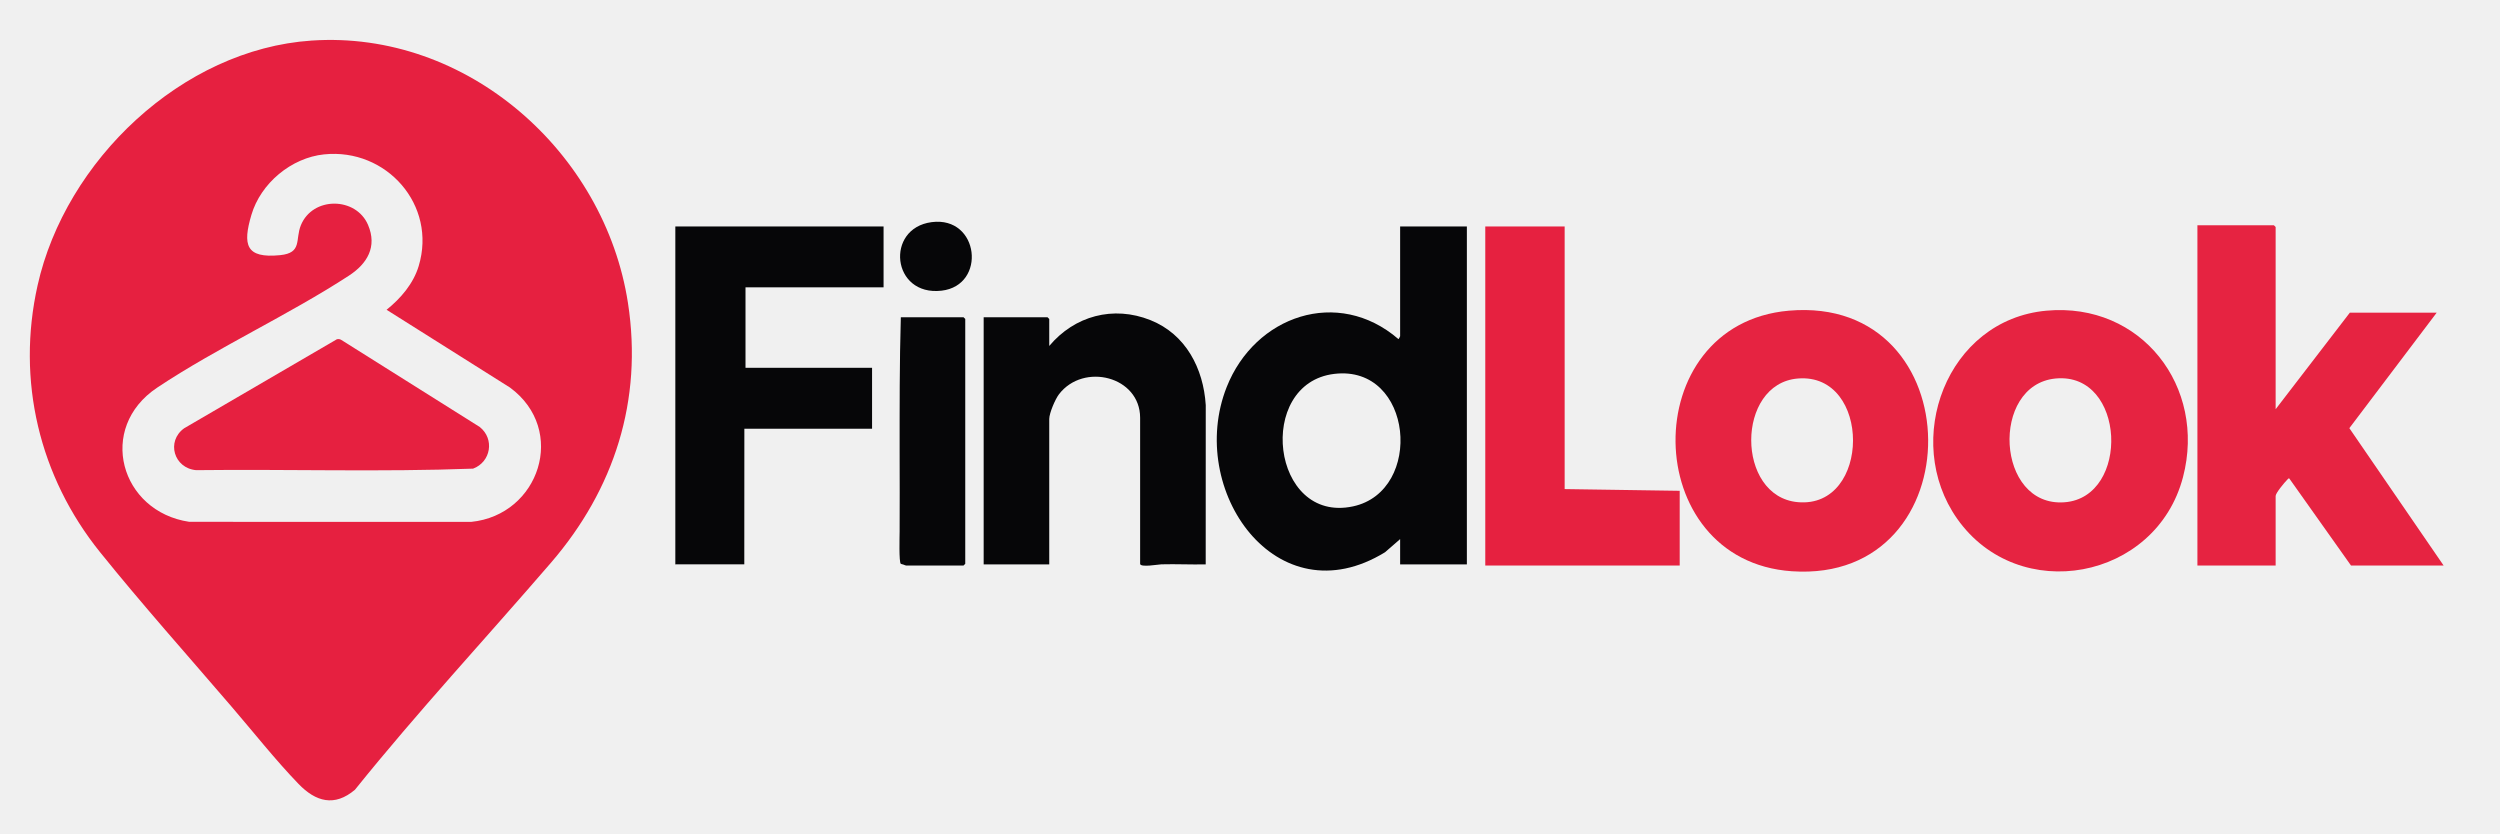
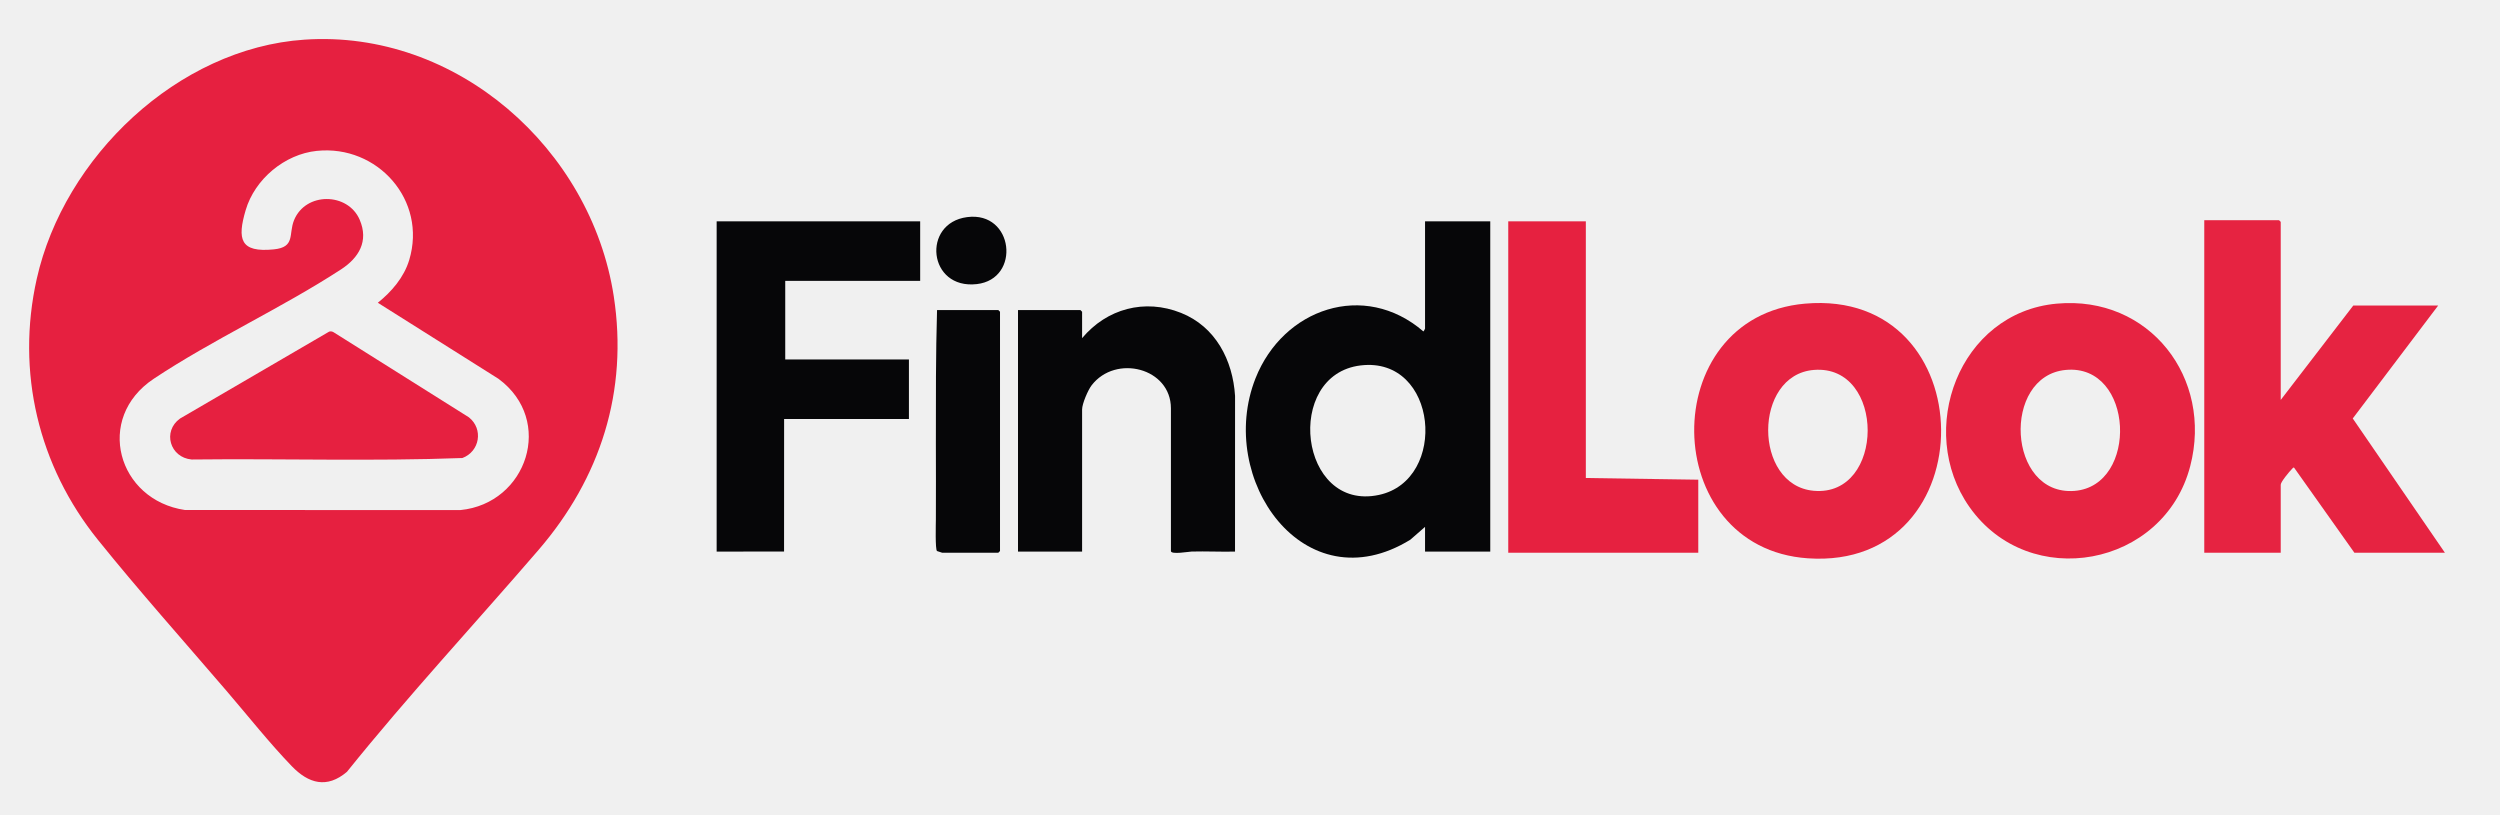
- <svg xmlns="http://www.w3.org/2000/svg" id="Camada_2" data-name="Camada 2" viewBox="0 0 2912.81 970.94">
+ <svg xmlns="http://www.w3.org/2000/svg" viewBox="0 0 2980.30 970.94">
  <defs>
    <style>
      .cls-1 {
        fill: #fff;
      }

      .cls-2 {
        fill: #060608;
      }

      .cls-3 {
        fill: #e62040;
      }

      .cls-4 {
        fill: #e62341;
      }

      .cls-5 {
        fill: #e62140;
      }
    </style>
  </defs>
-   <g id="Camada_1-2" data-name="Camada 1">
-     <g>
-       <path class="cls-3" d="M362.99,47.27c181.26-12.23,341.62,130.04,368.68,305.84,17.43,113.28-15.89,216.79-89.62,302.41-75.96,88.19-155.43,173.74-228.46,264.59-23.87,20.28-45.72,14-65.75-6.73-26.44-27.37-52.72-60.55-77.75-89.72-51.09-59.55-104.28-119.19-153.42-180.19-70.91-88.02-97.72-200.05-72.85-311.08C76.28,187.39,211.8,57.47,362.99,47.27ZM377.73,179.85c-38.43,3.95-73.99,33.73-84.84,70.59-10.22,34.72-6.79,50.88,33.49,46.85,26.07-2.61,17.38-18.16,24.15-34.79,13.79-33.86,64.23-33.24,78.26-.53,10.97,25.58-.98,45.34-22.23,59.18-70.99,46.24-153,83.64-223.33,130.43-70.72,47.05-43.07,144.52,37.29,156.41l328.44.07c79.42-7.93,112.46-106.97,45.28-156.49l-143.83-90.64c16.47-13.23,31.22-30.37,37.43-50.97,21.42-71.16-37.66-137.54-110.11-130.1Z" />
-       <path class="cls-2" d="M1709.08,263.83v393.73h-77.75v-29.46l-17.54,15.29c-126.57,77.84-231.87-72.67-184.55-192.41,32.84-83.1,129.54-116.72,200.09-55.9.39.17,2-3.15,2-3.34v-127.9h77.75ZM1554.63,435.62c-92,10.96-73.66,174.85,21.81,154.37,82.9-17.78,70.25-165.34-21.81-154.37Z" />
-       <path class="cls-4" d="M2651.42,476.76l86.46-112.49h101.2l-101.8,134.59,109.84,160.04h-107.91l-71.7-101.15c-.91-1.2-1.99.62-2.73,1.34-2.98,2.94-13.37,15.35-13.37,18.78v81.02h-91.15v-396.41h89.14c.14,0,2.01,1.87,2.01,2.01v212.27Z" />
-       <path class="cls-4" d="M2084.14,361.99c214.75-18.93,217.11,318.11,3.63,303.59-178.31-12.13-181.98-287.87-3.63-303.59ZM2094.85,441c-72.6,5.85-72.55,137.53-.23,144.07,85.55,7.74,86.04-150.98.23-144.07Z" />
-       <path class="cls-4" d="M2384.39,361.98c110.55-10.06,186.5,88.63,159.11,193.79-31.32,120.24-191.7,150.11-263.15,48.64-64.28-91.29-12.51-231.82,104.03-242.43ZM2395.11,441c-76.5,7.2-69.84,150.25,10.32,144.21,76.83-5.79,71.47-151.91-10.32-144.21Z" />
-       <polygon class="cls-2" points="1029.47 263.83 1029.47 334.81 868.61 334.81 868.61 428.55 1016.06 428.55 1016.06 499.53 867.27 499.53 867.2 657.49 786.84 657.56 786.85 263.83 1029.47 263.83" />
-       <path class="cls-2" d="M1222.49,403.11c29.51-35.17,74.61-47.4,117.94-30.11,41.15,16.42,61.75,56.29,64.42,99.02l-.05,185.55c-17.18.39-34.48-.53-51.67-.06-3.38.09-24.74,3.96-24.74-.61v-170.08c0-48.3-65.86-64.78-94.53-27.49-4.36,5.67-11.36,21.98-11.36,28.83v169.41h-76.41v-287.93h74.4c.14,0,2.01,1.87,2.01,2.01v31.47Z" />
-       <polygon class="cls-5" points="1823.02 263.83 1823.02 569.84 1957.06 571.85 1957.06 658.9 1730.53 658.9 1730.53 263.83 1823.02 263.83" />
-       <path class="cls-2" d="M1049.58,369.63h73.05c.14,0,2.01,1.87,2.01,2.01v285.25c0,.14-1.87,2.01-2.01,2.01h-67.02c-.32,0-5.79-1.81-6.05-1.99-2.28-1.67-1.42-32.14-1.38-37.57.23-30.02,0-60.75,0-90.95,0-53-.15-105.95,1.4-158.76Z" />
-       <path class="cls-2" d="M1085.44,258.82c55.7-7.32,64.4,73.77,11.58,79.86-58.22,6.7-65.94-72.71-11.58-79.86Z" />
-       <path class="cls-3" d="M392.43,395.31c1.95-.5,3.6-.26,5.3.79l161.25,101.4c17.58,14.01,12.9,40.78-7.76,48.52-107.17,4.02-215.23.52-322.73,1.77-25.96-2.32-35.06-33.61-13.9-48.82l177.84-103.66Z" />
-     </g>
+   <g>
+     <path class="cls-3" d="M362.99,47.27c181.26-12.23,341.62,130.04,368.68,305.84,17.43,113.28-15.89,216.79-89.62,302.41-75.96,88.19-155.43,173.74-228.46,264.59-23.87,20.28-45.72,14-65.75-6.73-26.44-27.37-52.72-60.55-77.75-89.72-51.09-59.55-104.28-119.19-153.42-180.19-70.91-88.02-97.72-200.05-72.85-311.08C76.28,187.39,211.8,57.47,362.99,47.27ZM377.73,179.85c-38.43,3.95-73.99,33.73-84.84,70.59-10.22,34.72-6.79,50.88,33.49,46.85,26.07-2.61,17.38-18.16,24.15-34.79,13.79-33.86,64.23-33.24,78.26-.53,10.97,25.58-.98,45.34-22.23,59.18-70.99,46.24-153,83.64-223.33,130.43-70.72,47.05-43.07,144.52,37.29,156.41l328.44.07c79.42-7.93,112.46-106.97,45.28-156.49l-143.83-90.64c16.47-13.23,31.22-30.37,37.43-50.97,21.42-71.16-37.66-137.54-110.11-130.1Z" />
+     <path class="cls-3" d="M392.43,395.31c1.95-.5,3.6-.26,5.3.79l161.25,101.4c17.58,14.01,12.9,40.78-7.76,48.52-107.17,4.02-215.23.52-322.73,1.77-25.96-2.32-35.06-33.61-13.9-48.82l177.84-103.66Z" />
+   </g>
+   <g transform="translate(67.49 0)">
+     <path class="cls-2" d="M1709.08,263.83v393.73h-77.75v-29.46l-17.54,15.29c-126.57,77.84-231.87-72.67-184.55-192.41,32.84-83.1,129.54-116.72,200.09-55.9.39.17,2-3.15,2-3.34v-127.9h77.75ZM1554.63,435.62c-92,10.96-73.66,174.85,21.81,154.37,82.9-17.78,70.25-165.34-21.81-154.37Z" />
+     <path class="cls-4" d="M2651.42,476.76l86.46-112.49h101.2l-101.8,134.59,109.84,160.04h-107.91l-71.7-101.15c-.91-1.2-1.99.62-2.73,1.34-2.98,2.94-13.37,15.35-13.37,18.78v81.02h-91.15v-396.41h89.14c.14,0,2.01,1.87,2.01,2.01v212.27Z" />
+     <path class="cls-4" d="M2084.14,361.99c214.75-18.93,217.11,318.11,3.63,303.59-178.31-12.13-181.98-287.87-3.63-303.59ZM2094.85,441c-72.6,5.85-72.55,137.53-.23,144.07,85.55,7.74,86.04-150.98.23-144.07Z" />
+     <path class="cls-4" d="M2384.39,361.98c110.55-10.06,186.5,88.63,159.11,193.79-31.32,120.24-191.7,150.11-263.15,48.64-64.28-91.29-12.51-231.82,104.03-242.43ZM2395.11,441c-76.5,7.2-69.84,150.25,10.32,144.21,76.83-5.79,71.47-151.91-10.32-144.21Z" />
+     <polygon class="cls-2" points="1029.47 263.83 1029.47 334.81 868.61 334.81 868.61 428.55 1016.06 428.55 1016.06 499.53 867.27 499.53 867.2 657.49 786.84 657.56 786.85 263.83 1029.47 263.83" />
+     <path class="cls-2" d="M1222.49,403.11c29.51-35.17,74.61-47.4,117.94-30.11,41.15,16.42,61.75,56.29,64.42,99.02l-.05,185.55c-17.18.39-34.48-.53-51.67-.06-3.38.09-24.74,3.96-24.74-.61v-170.08c0-48.3-65.86-64.78-94.53-27.49-4.36,5.67-11.36,21.98-11.36,28.83v169.41h-76.41v-287.93h74.4c.14,0,2.01,1.87,2.01,2.01v31.47Z" />
+     <polygon class="cls-5" points="1823.02 263.83 1823.02 569.84 1957.06 571.85 1957.06 658.9 1730.53 658.9 1730.53 263.83 1823.02 263.83" />
+     <path class="cls-2" d="M1049.58,369.63h73.05c.14,0,2.01,1.87,2.01,2.01v285.25c0,.14-1.87,2.01-2.01,2.01h-67.02c-.32,0-5.79-1.81-6.05-1.99-2.28-1.67-1.42-32.14-1.38-37.57.23-30.02,0-60.75,0-90.95,0-53-.15-105.95,1.4-158.76Z" />
+     <path class="cls-2" d="M1085.44,258.82c55.7-7.32,64.4,73.77,11.58,79.86-58.22,6.7-65.94-72.71-11.58-79.86Z" />
  </g>
</svg>
